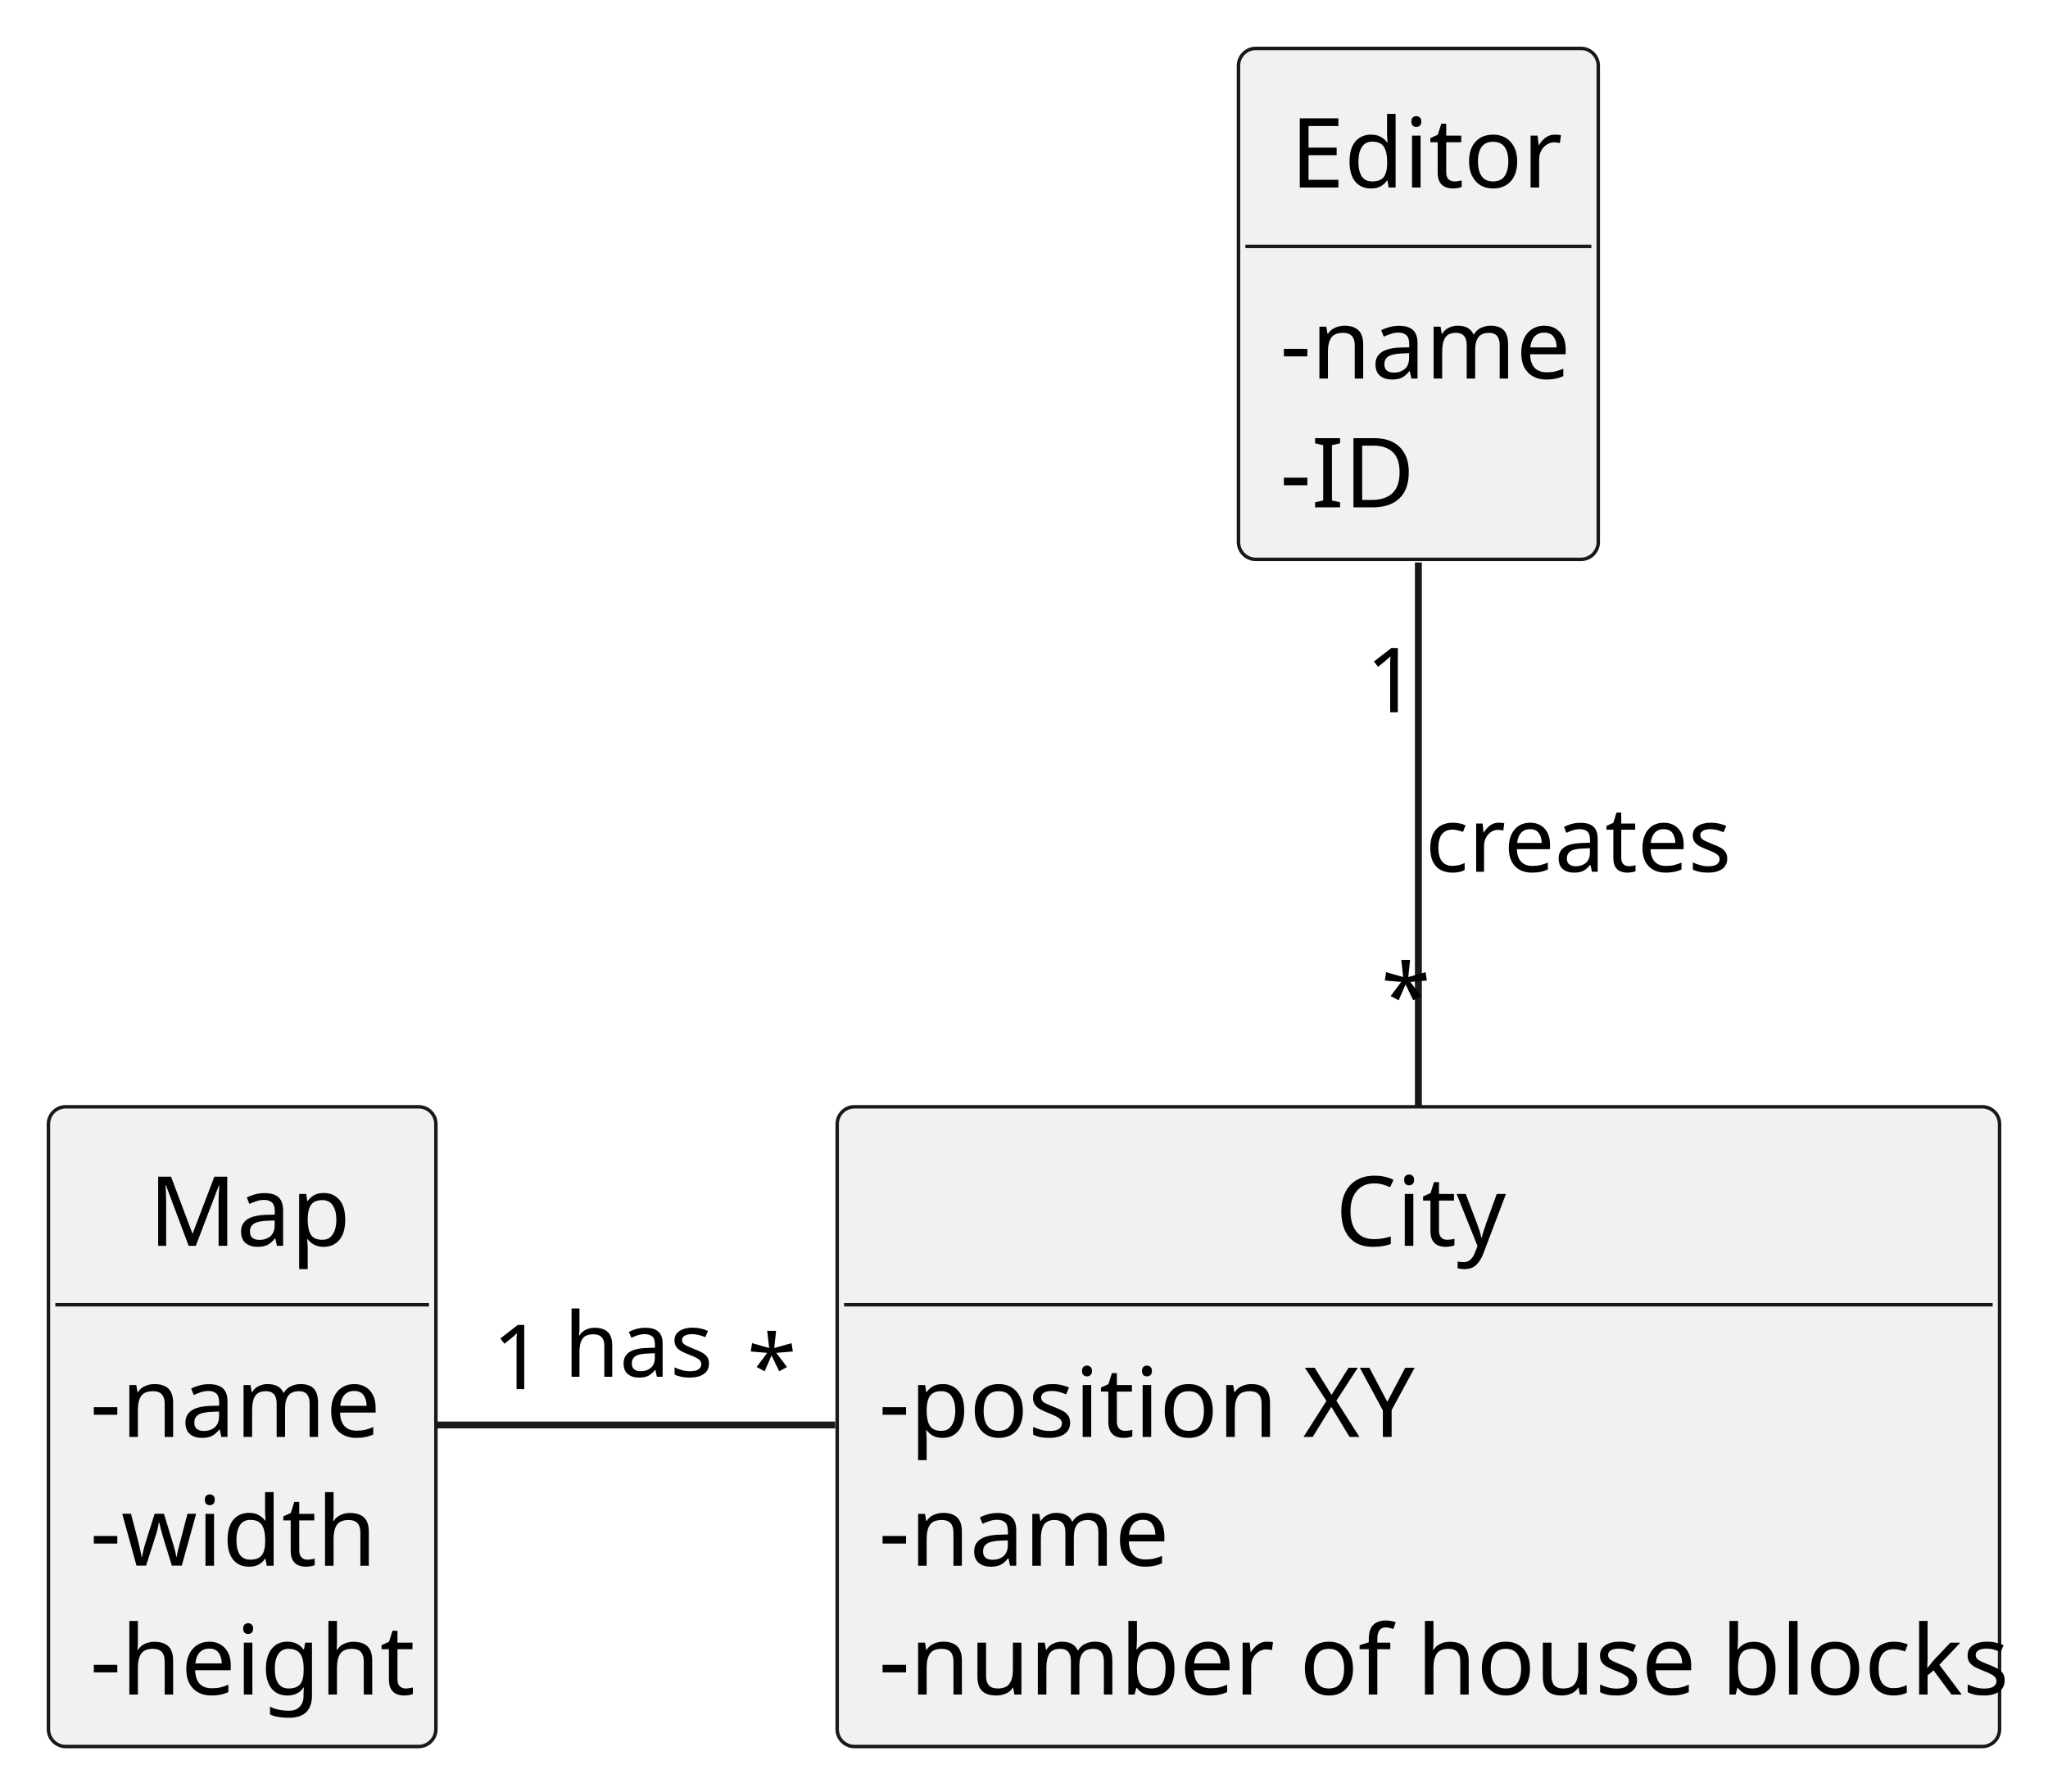
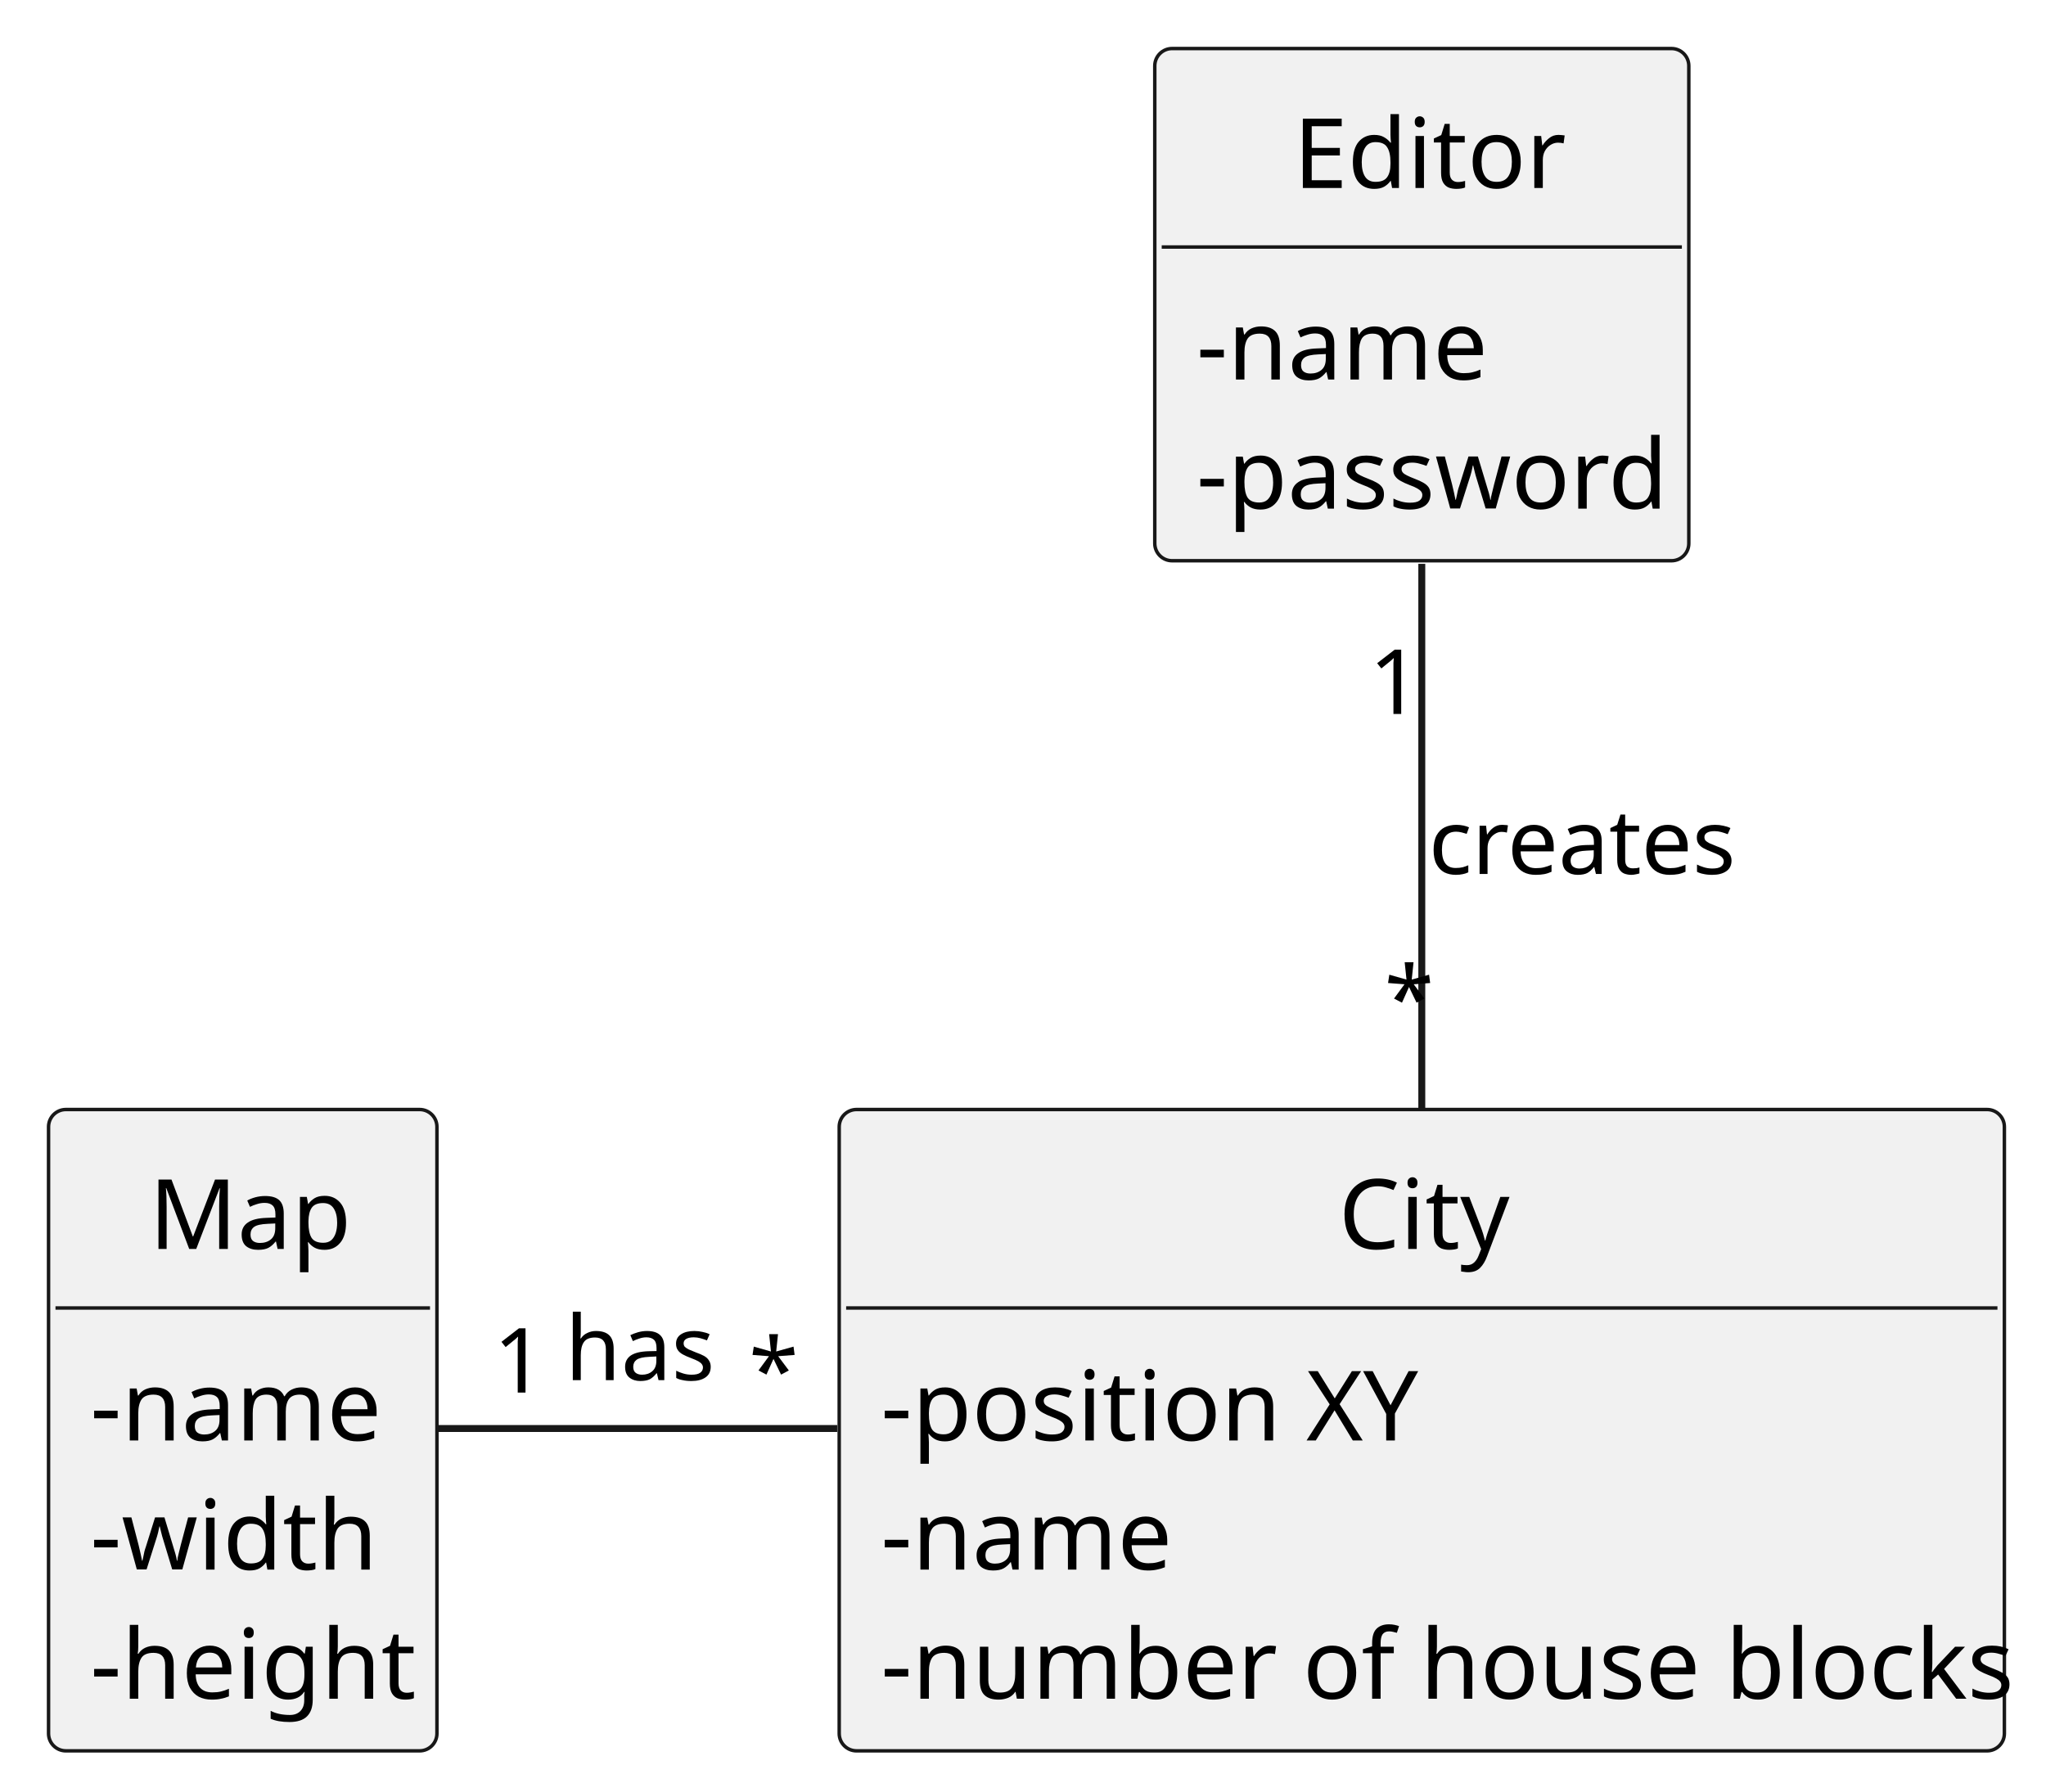
- <svg xmlns="http://www.w3.org/2000/svg" contentStyleType="text/css" height="259px" preserveAspectRatio="none" style="width:296px;height:259px;background:#FFFFFF;" version="1.1" viewBox="0 0 296 259" width="296px" zoomAndPan="magnify">
+ <svg xmlns="http://www.w3.org/2000/svg" contentStyleType="text/css" height="155.4px" preserveAspectRatio="none" style="width:177px;height:155px;background:#FFFFFF;" version="1.1" viewBox="0 0 177 155" width="177.6px" zoomAndPan="magnify">
  <defs />
  <g>
    <g id="elem_Map">
-       <rect codeLine="14" fill="#F1F1F1" height="92.484" id="Map" rx="2.5" ry="2.5" style="stroke:#181818;stroke-width:0.5;" width="56" x="7" y="160" />
-       <text fill="#000000" font-family="sans-serif" font-size="14" lengthAdjust="spacing" textLength="27" x="21.5" y="180.107">Map</text>
-       <line style="stroke:#181818;stroke-width:0.5;" x1="8" x2="62" y1="188.621" y2="188.621" />
-       <text fill="#000000" font-family="sans-serif" font-size="14" lengthAdjust="spacing" textLength="40" x="13" y="207.728">-name</text>
-       <text fill="#000000" font-family="sans-serif" font-size="14" lengthAdjust="spacing" textLength="37" x="13" y="226.35">-width</text>
-       <text fill="#000000" font-family="sans-serif" font-size="14" lengthAdjust="spacing" textLength="44" x="13" y="244.971">-height</text>
+       <rect codeLine="14" fill="#F1F1F1" height="55.491" id="Map" rx="1.5" ry="1.5" style="stroke:#181818;stroke-width:0.3;" width="33.6" x="4.2" y="96" />
+       <text fill="#000000" font-family="sans-serif" font-size="8.4" lengthAdjust="spacing" textLength="16.2" x="12.9" y="108.064">Map</text>
+       <line style="stroke:#181818;stroke-width:0.3;" x1="4.8" x2="37.2" y1="113.173" y2="113.173" />
+       <text fill="#000000" font-family="sans-serif" font-size="8.4" lengthAdjust="spacing" textLength="24" x="7.8" y="124.637">-name</text>
+       <text fill="#000000" font-family="sans-serif" font-size="8.4" lengthAdjust="spacing" textLength="22.2" x="7.8" y="135.81">-width</text>
+       <text fill="#000000" font-family="sans-serif" font-size="8.4" lengthAdjust="spacing" textLength="26.4" x="7.8" y="146.982">-height</text>
    </g>
    <g id="elem_City">
-       <rect codeLine="21" fill="#F1F1F1" height="92.484" id="City" rx="2.5" ry="2.5" style="stroke:#181818;stroke-width:0.5;" width="168" x="121" y="160" />
-       <text fill="#000000" font-family="sans-serif" font-size="14" lengthAdjust="spacing" textLength="24" x="193" y="180.107">City</text>
-       <line style="stroke:#181818;stroke-width:0.5;" x1="122" x2="288" y1="188.621" y2="188.621" />
-       <text fill="#000000" font-family="sans-serif" font-size="14" lengthAdjust="spacing" textLength="75" x="127" y="207.728">-position XY</text>
-       <text fill="#000000" font-family="sans-serif" font-size="14" lengthAdjust="spacing" textLength="40" x="127" y="226.35">-name</text>
-       <text fill="#000000" font-family="sans-serif" font-size="14" lengthAdjust="spacing" textLength="156" x="127" y="244.971">-number of house blocks</text>
+       <rect codeLine="21" fill="#F1F1F1" height="55.491" id="City" rx="1.5" ry="1.5" style="stroke:#181818;stroke-width:0.3;" width="100.8" x="72.6" y="96" />
+       <text fill="#000000" font-family="sans-serif" font-size="8.4" lengthAdjust="spacing" textLength="14.4" x="115.8" y="108.064">City</text>
+       <line style="stroke:#181818;stroke-width:0.3;" x1="73.2" x2="172.8" y1="113.173" y2="113.173" />
+       <text fill="#000000" font-family="sans-serif" font-size="8.4" lengthAdjust="spacing" textLength="45" x="76.2" y="124.637">-position XY</text>
+       <text fill="#000000" font-family="sans-serif" font-size="8.4" lengthAdjust="spacing" textLength="24" x="76.2" y="135.81">-name</text>
+       <text fill="#000000" font-family="sans-serif" font-size="8.4" lengthAdjust="spacing" textLength="93.6" x="76.2" y="146.982">-number of house blocks</text>
    </g>
    <g id="elem_Editor">
-       <rect codeLine="27" fill="#F1F1F1" height="73.863" id="Editor" rx="2.5" ry="2.5" style="stroke:#181818;stroke-width:0.5;" width="52" x="179" y="7" />
-       <text fill="#000000" font-family="sans-serif" font-size="14" lengthAdjust="spacing" textLength="37" x="186.5" y="27.107">Editor</text>
-       <line style="stroke:#181818;stroke-width:0.5;" x1="180" x2="230" y1="35.621" y2="35.621" />
-       <text fill="#000000" font-family="sans-serif" font-size="14" lengthAdjust="spacing" textLength="40" x="185" y="54.728">-name</text>
-       <text fill="#000000" font-family="sans-serif" font-size="14" lengthAdjust="spacing" textLength="18" x="185" y="73.35">-ID</text>
+       <rect codeLine="27" fill="#F1F1F1" height="44.318" id="Editor" rx="1.5" ry="1.5" style="stroke:#181818;stroke-width:0.3;" width="46.2" x="99.9" y="4.2" />
+       <text fill="#000000" font-family="sans-serif" font-size="8.4" lengthAdjust="spacing" textLength="22.2" x="111.9" y="16.265">Editor</text>
+       <line style="stroke:#181818;stroke-width:0.3;" x1="100.5" x2="145.5" y1="21.373" y2="21.373" />
+       <text fill="#000000" font-family="sans-serif" font-size="8.4" lengthAdjust="spacing" textLength="24" x="103.5" y="32.837">-name</text>
+       <text fill="#000000" font-family="sans-serif" font-size="8.4" lengthAdjust="spacing" textLength="39" x="103.5" y="44.01">-password</text>
    </g>
    <g id="link_Map_City">
-       <path codeLine="33" d="M63.07,206 C79.01,206 99.89,206 120.71,206 " fill="none" id="Map-City" style="stroke:#181818;stroke-width:1.0;" />
-       <text fill="#000000" font-family="sans-serif" font-size="13" lengthAdjust="spacing" textLength="21" x="81.5" y="199.028">has</text>
-       <text fill="#000000" font-family="sans-serif" font-size="13" lengthAdjust="spacing" textLength="7" x="71.16" y="200.825">1</text>
-       <text fill="#000000" font-family="sans-serif" font-size="13" lengthAdjust="spacing" textLength="5" x="107.98" y="202.263">*</text>
+       <path codeLine="33" d="M37.842,123.6 C47.406,123.6 59.934,123.6 72.426,123.6 " fill="none" id="Map-City" style="stroke:#181818;stroke-width:0.6;" />
+       <text fill="#000000" font-family="sans-serif" font-size="7.8" lengthAdjust="spacing" textLength="12.6" x="48.9" y="119.417">has</text>
+       <text fill="#000000" font-family="sans-serif" font-size="7.8" lengthAdjust="spacing" textLength="4.2" x="42.696" y="120.495">1</text>
+       <text fill="#000000" font-family="sans-serif" font-size="7.8" lengthAdjust="spacing" textLength="3" x="64.788" y="121.358">*</text>
    </g>
    <g id="link_Editor_City">
-       <path codeLine="34" d="M205,81.31 C205,104.63 205,135.11 205,159.97 " fill="none" id="Editor-City" style="stroke:#181818;stroke-width:1.0;" />
-       <text fill="#000000" font-family="sans-serif" font-size="13" lengthAdjust="spacing" textLength="43" x="206" y="126.028">creates</text>
-       <text fill="#000000" font-family="sans-serif" font-size="13" lengthAdjust="spacing" textLength="7" x="197.42" y="102.961">1</text>
-       <text fill="#000000" font-family="sans-serif" font-size="13" lengthAdjust="spacing" textLength="5" x="199.617" y="148.634">*</text>
+       <path codeLine="34" d="M123,48.786 C123,62.778 123,81.066 123,95.982 " fill="none" id="Editor-City" style="stroke:#181818;stroke-width:0.6;" />
+       <text fill="#000000" font-family="sans-serif" font-size="7.8" lengthAdjust="spacing" textLength="25.8" x="123.6" y="75.617">creates</text>
+       <text fill="#000000" font-family="sans-serif" font-size="7.8" lengthAdjust="spacing" textLength="4.2" x="118.452" y="61.777">1</text>
+       <text fill="#000000" font-family="sans-serif" font-size="7.8" lengthAdjust="spacing" textLength="3" x="119.77" y="89.18">*</text>
    </g>
  </g>
</svg>
